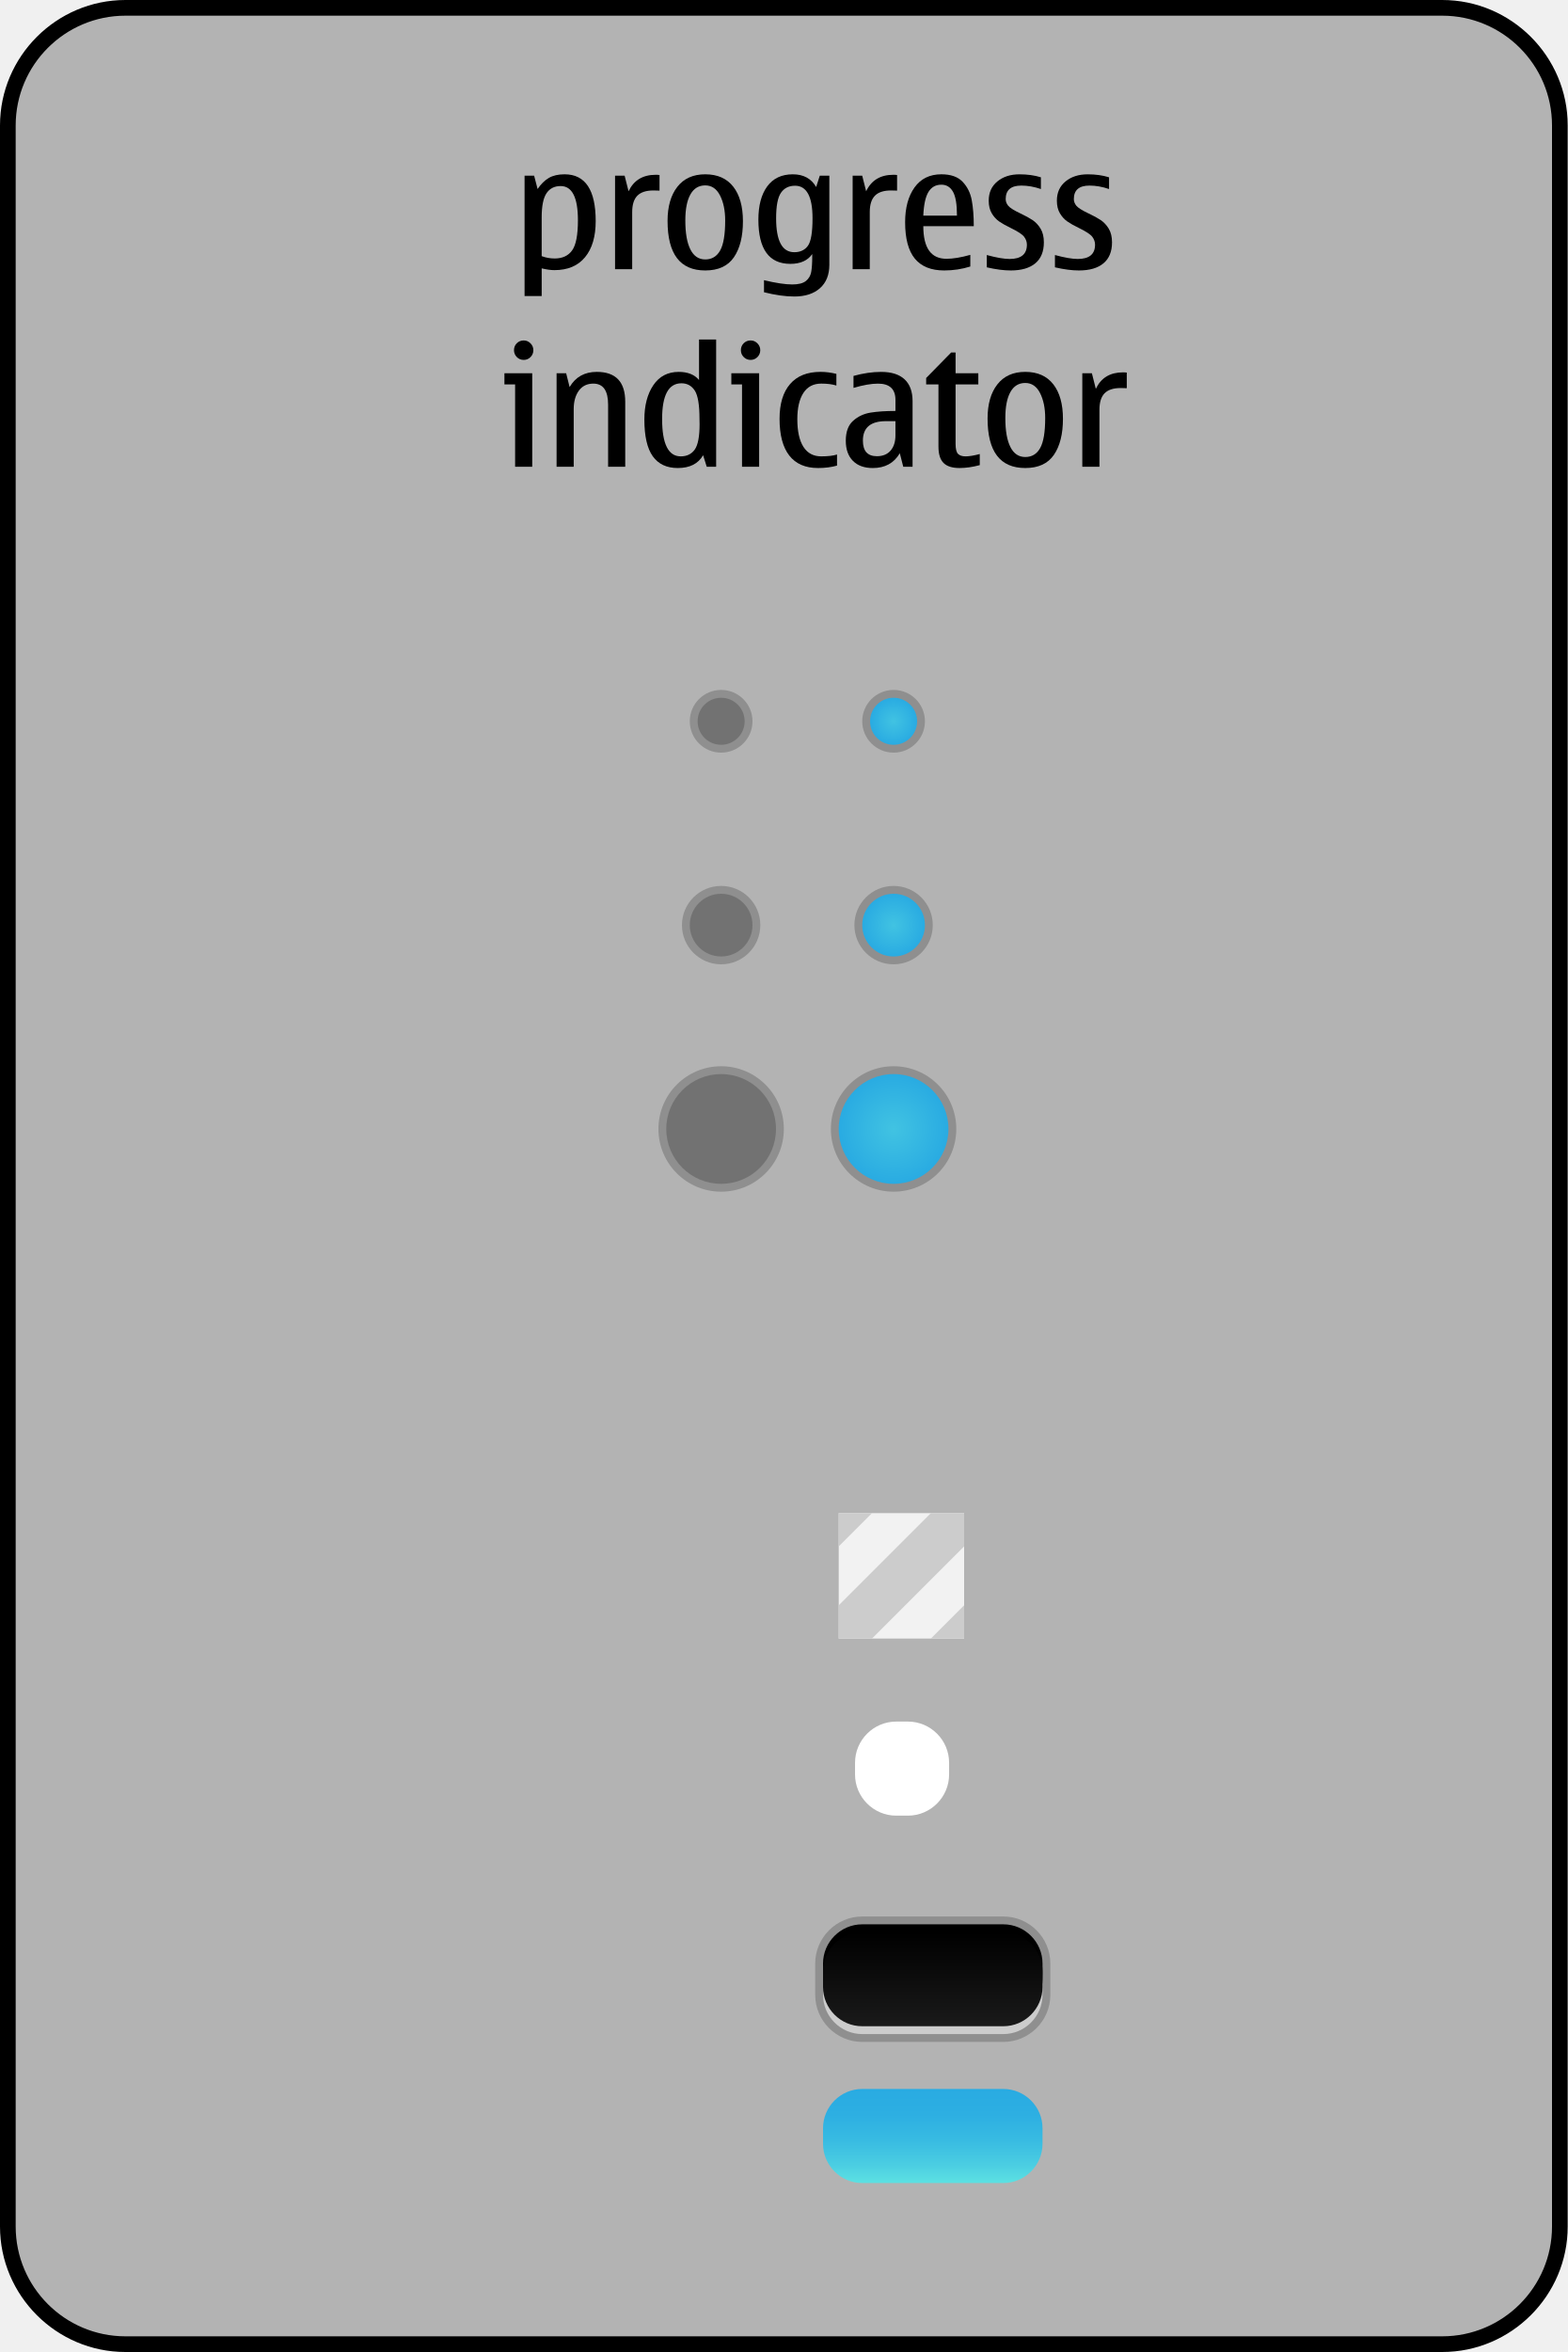
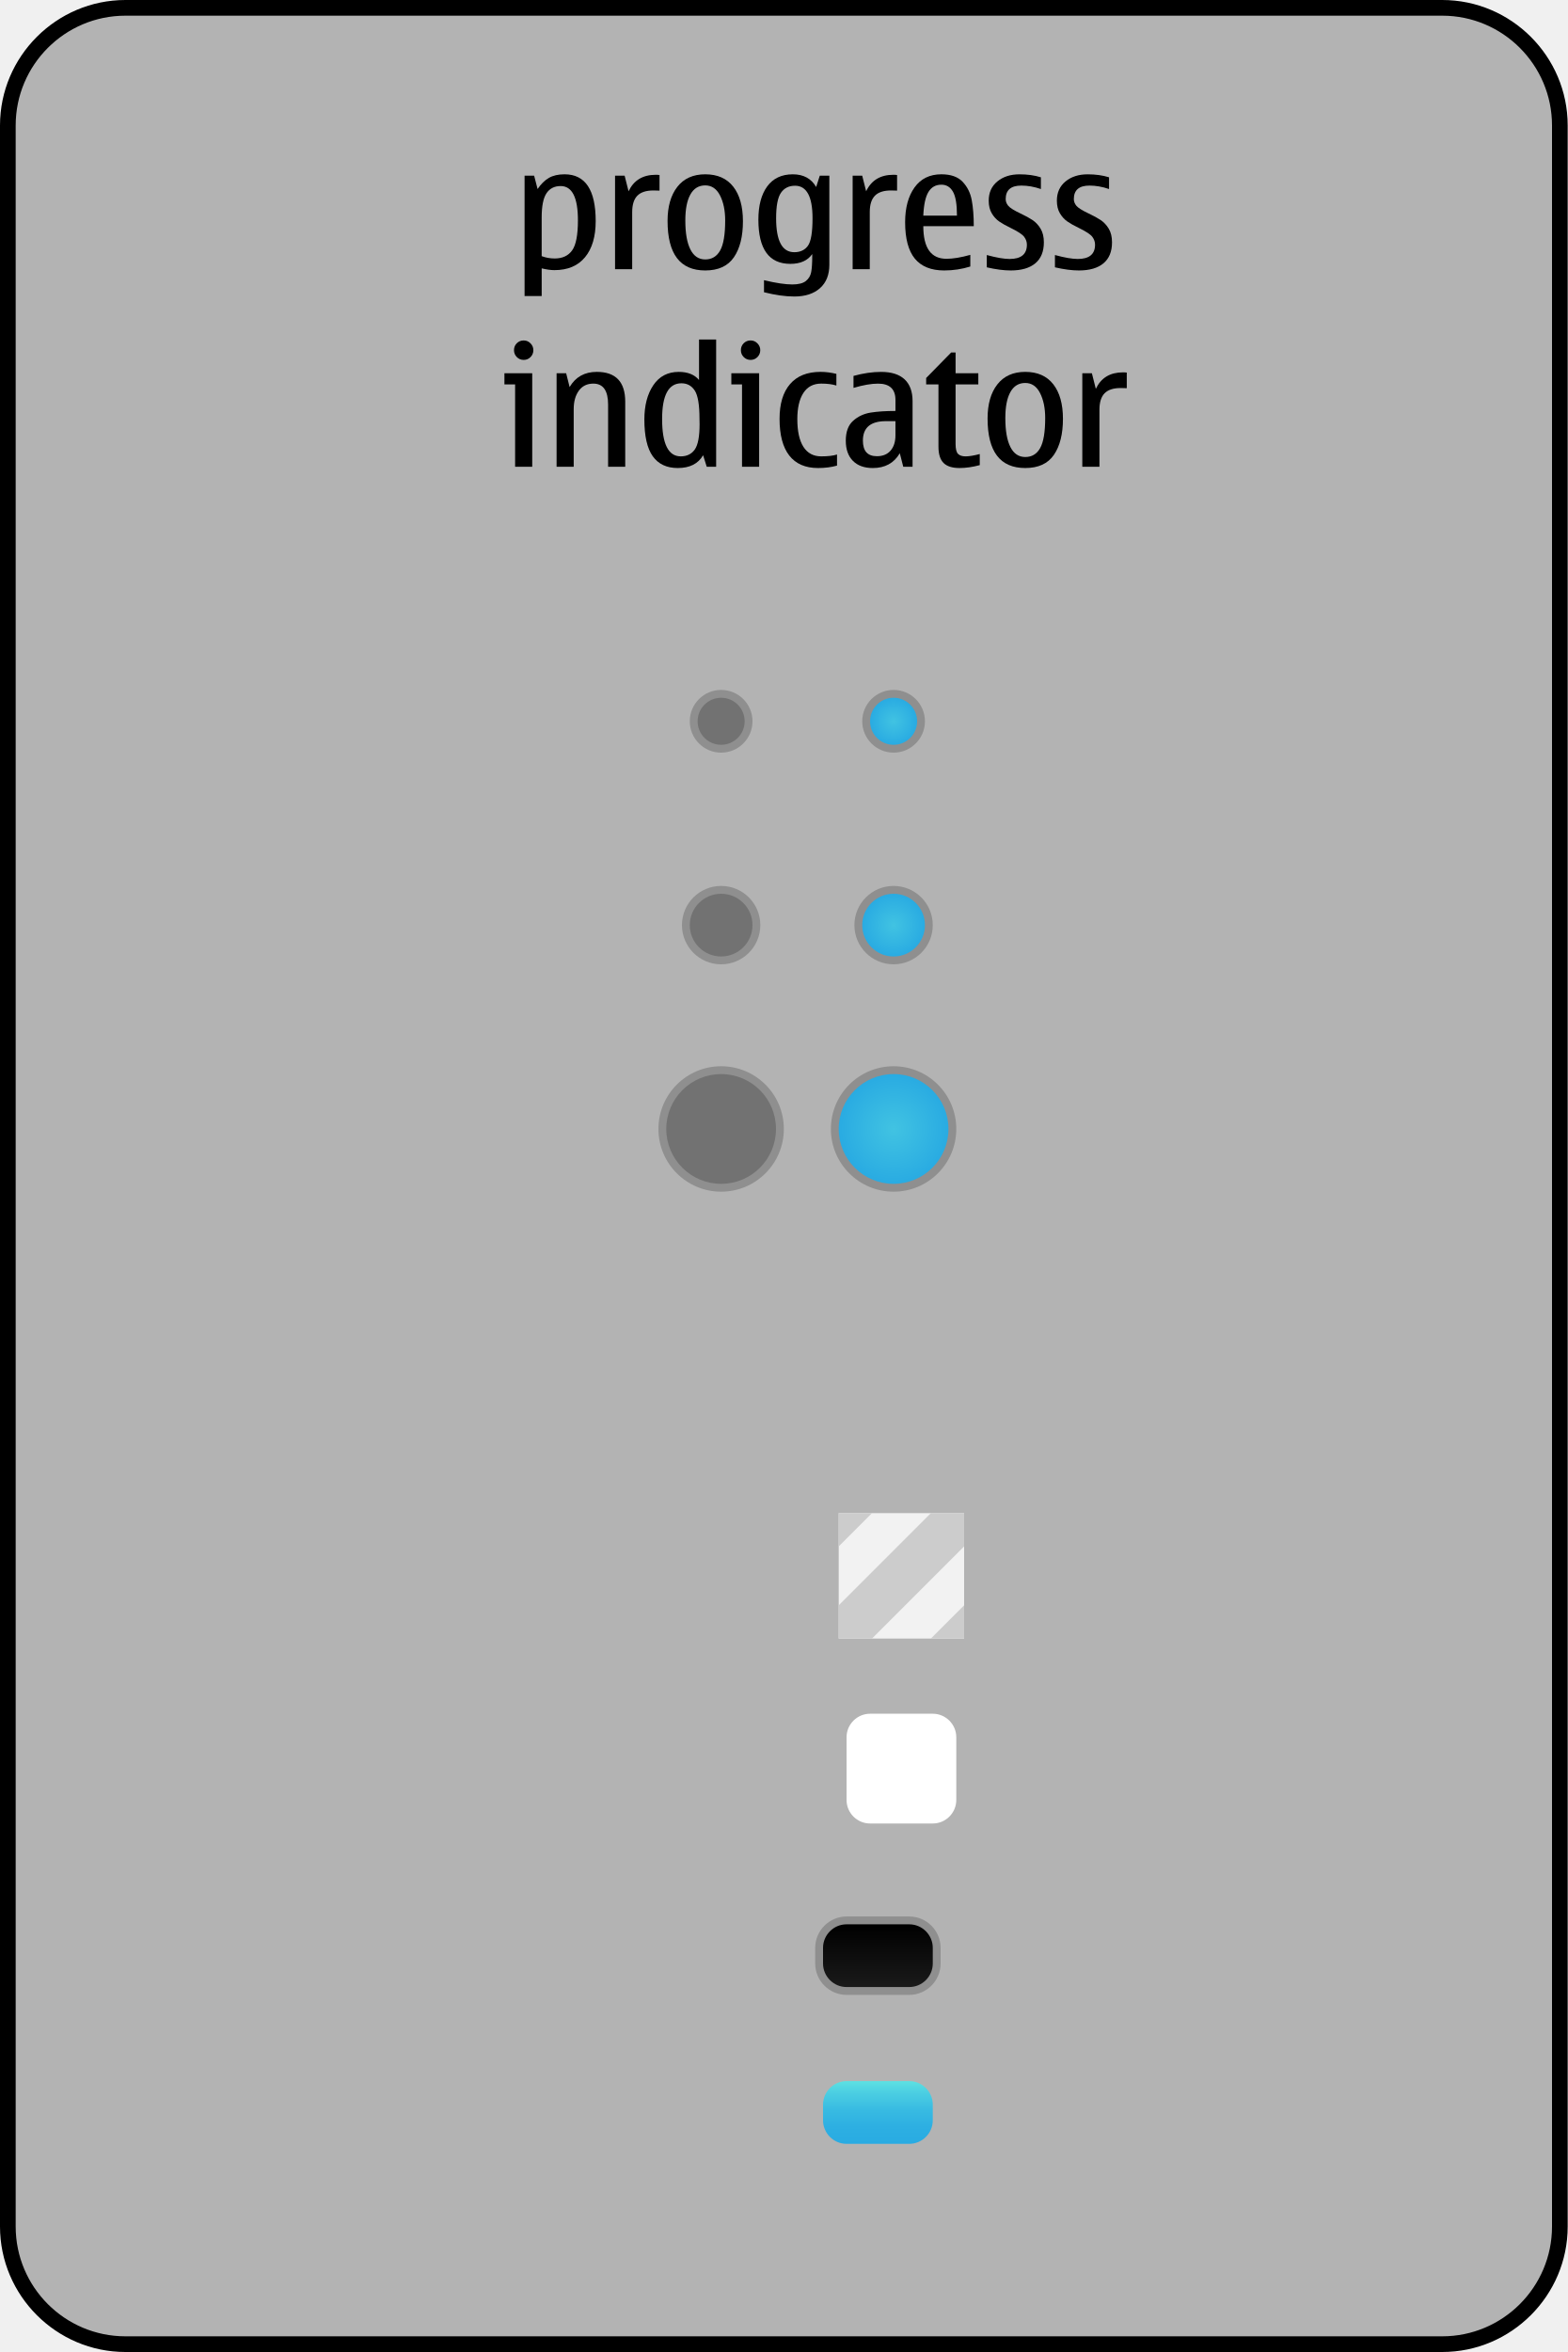
<svg xmlns="http://www.w3.org/2000/svg" version="1.1" x="0px" y="0px" width="200px" height="300px" viewBox="0 0 200 300" style="enable-background:new 0 0 200 300;" xml:space="preserve">
  <g id="meegotouch-progressindicator-layer">
</g>
  <g id="theme">
    <g id="meegotouch-progressindicator">
      <g id="MeegoTouchProgressindicatorThemeTemplateHelper">
        <g>
          <path style="fill:#B3B3B3;" d="M16,299c-8.271,0-15-6.729-15-15V16C1,7.729,7.729,1,16,1h168c8.271,0,15,6.729,15,15v268      c0,8.271-6.729,15-15,15H16z" />
          <g>
            <path d="M184,2c7.72,0,14,6.28,14,14v268c0,7.72-6.28,14-14,14H16c-7.72,0-14-6.28-14-14V16C2,8.28,8.28,2,16,2H184 M184,0H16       C7.2,0,0,7.2,0,16v268c0,8.8,7.2,16,16,16h168c8.8,0,16-7.2,16-16V16C200,7.2,192.8,0,184,0L184,0z" />
          </g>
        </g>
        <path d="M68.143,22.408l0.441,1.701c0.43-0.635,0.908-1.107,1.436-1.414c0.525-0.309,1.195-0.462,2.01-0.462     c1.318,0,2.309,0.497,2.973,1.492c0.662,0.994,0.994,2.486,0.994,4.476c0,1.969-0.453,3.504-1.357,4.604     c-0.906,1.102-2.211,1.651-3.912,1.651c-0.451,0-0.992-0.075-1.621-0.226v3.527h-2.184v-15.35H68.143z M69.105,27.74v4.932     c0.527,0.198,1.08,0.297,1.662,0.297c0.984,0,1.725-0.342,2.219-1.025c0.496-0.684,0.744-1.965,0.744-3.845     c0-1.456-0.184-2.548-0.553-3.276c-0.369-0.728-0.92-1.092-1.652-1.092c-0.793,0-1.395,0.307-1.805,0.918     S69.105,26.291,69.105,27.74z" />
        <path d="M79.688,22.408l0.502,1.988c0.664-1.4,1.818-2.102,3.467-2.102c0.219,0,0.379,0.01,0.482,0.031v1.988     c-0.172-0.014-0.428-0.02-0.77-0.02c-0.938,0-1.623,0.224-2.061,0.671c-0.438,0.448-0.656,1.147-0.656,2.097v7.271h-2.186V22.408     H79.688z" />
        <path d="M89.973,34.497c-1.607,0-2.809-0.526-3.609-1.579c-0.799-1.053-1.199-2.632-1.199-4.737c0-1.832,0.414-3.281,1.246-4.348     c0.83-1.066,2.018-1.6,3.562-1.6c1.559,0,2.75,0.526,3.574,1.579c0.822,1.053,1.234,2.522,1.234,4.409     c0,1.941-0.385,3.473-1.152,4.594C92.859,33.937,91.641,34.497,89.973,34.497z M89.973,33.092c0.842,0,1.475-0.381,1.902-1.143     s0.641-2.039,0.641-3.83c0-1.265-0.219-2.326-0.656-3.184s-1.066-1.287-1.887-1.287c-0.834,0-1.467,0.387-1.896,1.158     c-0.432,0.773-0.646,1.877-0.646,3.312c0,1.613,0.215,2.846,0.646,3.696C88.506,32.667,89.139,33.092,89.973,33.092z" />
        <path d="M104.123,23.854l0.461-1.445h1.221V33.77c0,1.285-0.398,2.281-1.195,2.988c-0.797,0.708-1.889,1.062-3.275,1.062     c-1.137,0-2.424-0.181-3.867-0.544v-1.537c1.504,0.361,2.707,0.543,3.609,0.543c0.787,0,1.363-0.146,1.729-0.436     c0.365-0.291,0.592-0.67,0.682-1.139c0.088-0.468,0.133-1.133,0.133-1.994v-0.308c-0.58,0.834-1.51,1.251-2.789,1.251     c-1.359,0-2.381-0.47-3.061-1.41c-0.68-0.939-1.02-2.35-1.02-4.229c0-1.798,0.375-3.211,1.127-4.24     c0.752-1.028,1.84-1.543,3.262-1.543C102.506,22.233,103.5,22.773,104.123,23.854z M101.334,32.17     c0.758,0,1.336-0.272,1.732-0.815c0.396-0.544,0.594-1.714,0.594-3.513c0-1.381-0.186-2.418-0.559-3.111     s-0.928-1.041-1.666-1.041c-0.787,0-1.387,0.297-1.799,0.893c-0.414,0.594-0.621,1.682-0.621,3.26     c0,1.443,0.193,2.525,0.58,3.246C99.98,31.809,100.561,32.17,101.334,32.17z" />
        <path d="M109.998,22.408l0.502,1.988c0.662-1.4,1.818-2.102,3.467-2.102c0.217,0,0.379,0.01,0.48,0.031v1.988     c-0.17-0.014-0.428-0.02-0.768-0.02c-0.938,0-1.625,0.224-2.062,0.671c-0.438,0.448-0.656,1.147-0.656,2.097v7.271h-2.184V22.408     H109.998z" />
        <path d="M123.789,32.508v1.486c-1.074,0.336-2.184,0.503-3.332,0.503c-1.668,0-2.916-0.503-3.744-1.507     c-0.826-1.006-1.24-2.554-1.24-4.646c0-1.839,0.4-3.317,1.199-4.435c0.801-1.118,1.941-1.677,3.426-1.677     c1.203,0,2.107,0.319,2.713,0.959c0.604,0.64,0.992,1.422,1.162,2.348c0.172,0.927,0.258,2.028,0.258,3.308h-6.439     c0,1.387,0.246,2.428,0.738,3.122s1.23,1.04,2.215,1.04C121.578,33.01,122.592,32.843,123.789,32.508z M117.791,27.504h4.295     c0-1.442-0.17-2.461-0.512-3.056s-0.834-0.892-1.477-0.892c-0.719,0-1.266,0.307-1.646,0.922     C118.072,25.094,117.852,26.103,117.791,27.504z" />
        <path d="M128.957,34.497c-0.896,0-1.918-0.134-3.066-0.399v-1.569c1.23,0.335,2.201,0.503,2.912,0.503     c0.732,0,1.283-0.152,1.652-0.457c0.369-0.304,0.553-0.76,0.553-1.369c0-0.355-0.117-0.688-0.348-0.999     c-0.234-0.312-0.814-0.692-1.744-1.144c-0.594-0.287-1.076-0.559-1.445-0.815c-0.369-0.256-0.684-0.601-0.943-1.035     s-0.391-0.973-0.391-1.615c0-1.032,0.367-1.851,1.104-2.456c0.734-0.604,1.676-0.907,2.824-0.907c1.006,0,1.914,0.126,2.729,0.38     v1.496c-0.855-0.293-1.686-0.44-2.492-0.44c-0.67,0-1.172,0.144-1.502,0.431c-0.332,0.287-0.498,0.718-0.498,1.292     c0,0.301,0.105,0.583,0.318,0.846c0.211,0.264,0.74,0.597,1.59,1c0.615,0.287,1.123,0.565,1.527,0.836     c0.402,0.271,0.742,0.636,1.02,1.097c0.277,0.462,0.416,1.041,0.416,1.738c0,1.176-0.365,2.068-1.092,2.676     C131.352,34.193,130.311,34.497,128.957,34.497z" />
        <path d="M137.652,34.497c-0.896,0-1.918-0.134-3.066-0.399v-1.569c1.23,0.335,2.201,0.503,2.912,0.503     c0.732,0,1.283-0.152,1.652-0.457c0.369-0.304,0.553-0.76,0.553-1.369c0-0.355-0.117-0.688-0.348-0.999     c-0.234-0.312-0.814-0.692-1.744-1.144c-0.594-0.287-1.076-0.559-1.445-0.815c-0.369-0.256-0.684-0.601-0.943-1.035     s-0.391-0.973-0.391-1.615c0-1.032,0.367-1.851,1.104-2.456c0.734-0.604,1.676-0.907,2.824-0.907c1.006,0,1.914,0.126,2.729,0.38     v1.496c-0.855-0.293-1.686-0.44-2.492-0.44c-0.67,0-1.172,0.144-1.502,0.431c-0.332,0.287-0.498,0.718-0.498,1.292     c0,0.301,0.105,0.583,0.318,0.846c0.211,0.264,0.74,0.597,1.59,1c0.615,0.287,1.123,0.565,1.527,0.836     c0.402,0.271,0.742,0.636,1.02,1.097c0.277,0.462,0.416,1.041,0.416,1.738c0,1.176-0.365,2.068-1.092,2.676     C140.047,34.193,139.006,34.497,137.652,34.497z" />
        <path d="M67.9,59.533h-2.184v-10.5h-1.363v-1.426H67.9V59.533z M66.814,43.424c0.334,0,0.623,0.123,0.867,0.369     c0.242,0.246,0.363,0.537,0.363,0.872c0,0.342-0.119,0.634-0.359,0.877c-0.238,0.243-0.529,0.364-0.871,0.364     c-0.35,0-0.643-0.121-0.883-0.364c-0.238-0.243-0.357-0.535-0.357-0.877c0-0.349,0.119-0.643,0.357-0.882     C66.172,43.544,66.465,43.424,66.814,43.424z" />
        <path d="M79.766,59.533H77.58v-7.916c0-0.896-0.156-1.566-0.471-2.015s-0.787-0.672-1.416-0.672     c-0.793,0-1.408,0.301-1.846,0.902s-0.656,1.384-0.656,2.349v7.352h-2.184V47.607h1.221l0.441,1.764     c0.758-1.291,1.912-1.938,3.465-1.938c1.211,0,2.117,0.318,2.723,0.953c0.605,0.637,0.908,1.586,0.908,2.852V59.533z" />
        <path d="M90.162,59.533l-0.461-1.467c-0.631,1.088-1.707,1.631-3.23,1.631c-1.416,0-2.48-0.5-3.195-1.502     c-0.713-1.002-1.07-2.565-1.07-4.691c0-1.784,0.381-3.242,1.143-4.373s1.844-1.697,3.246-1.697c1.148,0,2.01,0.346,2.584,1.035     v-5.168h2.184v16.232H90.162z M89.25,54.099l-0.012-0.677c0-1.777-0.199-2.977-0.6-3.6c-0.4-0.621-0.969-0.933-1.707-0.933     c-0.82,0-1.436,0.38-1.846,1.138c-0.41,0.76-0.615,1.897-0.615,3.415c0,1.593,0.197,2.786,0.596,3.579     c0.395,0.793,0.99,1.189,1.783,1.189c0.771,0,1.365-0.287,1.779-0.861S89.25,55.691,89.25,54.099z" />
        <path d="M96.848,59.533h-2.184v-10.5h-1.363v-1.426h3.547V59.533z M95.762,43.424c0.334,0,0.623,0.123,0.865,0.369     s0.365,0.537,0.365,0.872c0,0.342-0.121,0.634-0.359,0.877c-0.24,0.243-0.531,0.364-0.871,0.364c-0.35,0-0.645-0.121-0.883-0.364     c-0.24-0.243-0.359-0.535-0.359-0.877c0-0.349,0.119-0.643,0.359-0.882C95.117,43.544,95.412,43.424,95.762,43.424z" />
        <path d="M104.365,59.697c-1.621,0-2.846-0.531-3.672-1.595c-0.828-1.062-1.24-2.623-1.24-4.681c0-1.914,0.445-3.391,1.338-4.43     s2.189-1.559,3.891-1.559c0.664,0,1.336,0.086,2.021,0.256v1.487c-0.521-0.164-1.166-0.246-1.939-0.246     c-0.998,0-1.754,0.398-2.271,1.194c-0.516,0.797-0.773,1.909-0.773,3.338c0,1.538,0.258,2.714,0.773,3.527     c0.518,0.813,1.273,1.221,2.271,1.221c0.861,0,1.535-0.079,2.021-0.236v1.415C106.053,59.595,105.246,59.697,104.365,59.697z" />
        <path d="M114.793,57.811c-0.738,1.258-1.887,1.887-3.445,1.887c-1.088,0-1.934-0.306-2.539-0.918     c-0.604-0.611-0.906-1.468-0.906-2.568c0-1.135,0.311-1.98,0.934-2.538c0.621-0.557,1.365-0.905,2.234-1.046     c0.867-0.14,1.924-0.21,3.168-0.21v-1.405c0-1.387-0.742-2.081-2.225-2.081c-0.855,0-1.896,0.181-3.127,0.544v-1.528     c1.236-0.342,2.412-0.513,3.527-0.513c1.312,0,2.309,0.316,2.988,0.948c0.68,0.633,1.021,1.563,1.021,2.794v8.357h-1.189     L114.793,57.811z M114.238,53.719h-1.219c-0.979,0-1.711,0.207-2.201,0.621c-0.488,0.414-0.732,1.03-0.732,1.851     c0,0.67,0.148,1.171,0.445,1.502c0.299,0.332,0.744,0.497,1.34,0.497c0.75,0,1.334-0.238,1.748-0.717     c0.412-0.479,0.619-1.129,0.619-1.949V53.719z" />
        <path d="M122.41,59.697c-0.93,0-1.609-0.217-2.039-0.651c-0.432-0.434-0.646-1.126-0.646-2.076v-7.937h-1.568v-0.82l3.188-3.25     h0.564v2.645h2.902v1.426h-2.902v7.578c0,0.648,0.105,1.078,0.318,1.286c0.211,0.209,0.533,0.313,0.963,0.313     c0.445,0,1.047-0.1,1.805-0.298v1.415C124.078,59.574,123.217,59.697,122.41,59.697z" />
        <path d="M130.799,59.697c-1.607,0-2.809-0.526-3.609-1.579c-0.799-1.053-1.199-2.632-1.199-4.737     c0-1.832,0.414-3.281,1.246-4.348c0.83-1.066,2.018-1.6,3.562-1.6c1.559,0,2.75,0.526,3.574,1.579     c0.822,1.053,1.234,2.522,1.234,4.409c0,1.941-0.385,3.473-1.152,4.594C133.686,59.137,132.467,59.697,130.799,59.697z      M130.799,58.293c0.842,0,1.475-0.381,1.902-1.144s0.641-2.039,0.641-3.83c0-1.265-0.219-2.325-0.656-3.184     s-1.066-1.287-1.887-1.287c-0.834,0-1.467,0.386-1.896,1.159c-0.432,0.771-0.646,1.876-0.646,3.312     c0,1.613,0.215,2.846,0.646,3.696C129.332,57.867,129.965,58.293,130.799,58.293z" />
        <path d="M139.299,47.607l0.502,1.99c0.664-1.402,1.818-2.103,3.467-2.103c0.219,0,0.379,0.011,0.482,0.03v1.99     c-0.172-0.014-0.428-0.021-0.77-0.021c-0.938,0-1.623,0.225-2.061,0.672c-0.438,0.448-0.656,1.146-0.656,2.098v7.27h-2.186     V47.607H139.299z" />
      </g>
      <g id="meegotouch-progressindicator-bar-background">
        <g id="Normal_76_" style="opacity:0.2;">
-           <path d="M134,254.449c0,3.3-2.7,6-6,6h-18c-3.3,0-6-2.7-6-6v-4c0-3.3,2.7-6,6-6h18c3.3,0,6,2.7,6,6V254.449z" />
-         </g>
-         <g id="Normal_75_">
-           <path style="fill:#CCCCCC;" d="M133,254.449c0,2.75-2.25,5-5,5h-18c-2.75,0-5-2.25-5-5v-2c0-2.75,2.25-5,5-5h18      c2.75,0,5,2.25,5,5V254.449z" />
+           <path d="M120,250.449c0,2.2-1.8,4-4,4h-8c-2.2,0-4-1.8-4-4v-2c0-2.2,1.8-4,4-4h8c2.2,0,4,1.8,4,4V250.449z" />
        </g>
        <g id="Normal_74_">
-           <path d="M133,252.449c0,2.75-2.25,5-5,5h-18c-2.75,0-5-2.25-5-5v-2c0-2.75,2.25-5,5-5h18c2.75,0,5,2.25,5,5V252.449z" />
-         </g>
-         <g id="Normal_73_">
-           <linearGradient id="SVGID_1_" gradientUnits="userSpaceOnUse" x1="119" y1="258.449" x2="119" y2="246.449">
+           <linearGradient id="SVGID_1_" gradientUnits="userSpaceOnUse" x1="112" y1="253.449" x2="112" y2="245.449">
            <stop offset="0" style="stop-color:#1A1A1A" />
            <stop offset="1" style="stop-color:#000000" />
          </linearGradient>
-           <path style="fill:url(#SVGID_1_);" d="M133,253.449c0,2.75-2.25,5-5,5h-18c-2.75,0-5-2.25-5-5v-2c0-2.75,2.25-5,5-5h18      c2.75,0,5,2.25,5,5V253.449z" />
+           <path style="fill:url(#SVGID_1_);" d="M119,250.449c0,1.65-1.35,3-3,3h-8c-1.65,0-3-1.35-3-3v-2c0-1.65,1.35-3,3-3h8      c1.65,0,3,1.35,3,3V250.449z" />
        </g>
      </g>
      <g id="meegotouch-progressindicator-bar-progress">
-         <rect x="104" y="264.449" style="opacity:0;" width="30" height="16" />
-         <g id="Normal_72_">
-           <linearGradient id="SVGID_2_" gradientUnits="userSpaceOnUse" x1="119" y1="278.449" x2="119" y2="266.449">
-             <stop offset="0" style="stop-color:#5DE1E2" />
-             <stop offset="0.189" style="stop-color:#4BCEE2" />
-             <stop offset="0.455" style="stop-color:#38BBE2" />
-             <stop offset="0.725" style="stop-color:#2DAFE2" />
-             <stop offset="1" style="stop-color:#29ABE2" />
+         <rect x="104" y="264.449" style="fill:none;" width="16" height="10" />
+         <g>
+           <linearGradient id="SVGID_2_" gradientUnits="userSpaceOnUse" x1="112" y1="273.449" x2="112" y2="265.449">
+             <stop offset="0" style="stop-color:#29ABE2" />
+             <stop offset="0.275" style="stop-color:#2DAFE2" />
+             <stop offset="0.545" style="stop-color:#38BBE2" />
+             <stop offset="0.811" style="stop-color:#4BCEE2" />
+             <stop offset="1" style="stop-color:#5DE1E2" />
          </linearGradient>
-           <path style="fill:url(#SVGID_2_);" d="M133,273.449c0,2.75-2.25,5-5,5h-18c-2.75,0-5-2.25-5-5v-2c0-2.75,2.25-5,5-5h18      c2.75,0,5,2.25,5,5V273.449z" />
+           <path style="fill:url(#SVGID_2_);" d="M119,270.449c0,1.65-1.35,3-3,3h-8c-1.65,0-3-1.35-3-3v-2c0-1.65,1.35-3,3-3h8      c1.65,0,3,1.35,3,3V270.449z" />
        </g>
      </g>
      <g id="meegotouch-progressindicator-bar-progress-unknown-mask">
-         <rect x="107" y="217.588" style="opacity:0;" width="16" height="16" />
-         <path style="fill:#FFFFFF;" d="M121.083,226.338c0,2.887-2.362,5.25-5.25,5.25h-1.5c-2.888,0-5.25-2.363-5.25-5.25v-1.5     c0-2.889,2.362-5.25,5.25-5.25h1.5c2.888,0,5.25,2.361,5.25,5.25V226.338z" />
+         <rect x="107" y="217.588" style="fill:none;" width="16" height="16" />
+         <g>
+           <path style="fill:#FFFFFF;" d="M122,229.588c0,1.65-1.35,3-3,3h-8c-1.65,0-3-1.35-3-3v-8c0-1.65,1.35-3,3-3h8c1.65,0,3,1.35,3,3      V229.588z" />
+         </g>
      </g>
      <g id="meegotouch-progressindicator-bar-progress-unknown">
        <rect x="107" y="193" style="fill:#F2F2F2;" width="16" height="16" />
        <path style="fill:#CCCCCC;" d="M123,197.243L111.242,209H107v-4.243L118.758,193H123V197.243z M123,204.758L118.757,209H123     V204.758z M107,197.242l4.243-4.242H107V197.242z" />
      </g>
      <g id="meegotouch-progressindicator-spinner-large-on">
        <circle style="opacity:0.2;" cx="114" cy="144" r="8" />
        <radialGradient id="SVGID_3_" cx="114" cy="144" r="7" gradientUnits="userSpaceOnUse">
          <stop offset="0" style="stop-color:#41C3E2" />
          <stop offset="1" style="stop-color:#29ABE2" />
        </radialGradient>
        <circle style="fill:url(#SVGID_3_);" cx="114" cy="144" r="7" />
      </g>
      <g id="meegotouch-progressindicator-spinner-large-off">
        <circle style="opacity:0.2;" cx="92" cy="144" r="8" />
        <circle style="opacity:0.2;" cx="92" cy="144" r="7" />
      </g>
      <g id="meegotouch-progressindicator-spinner-medium-on">
        <circle style="opacity:0.2;" cx="114" cy="118" r="5" />
        <radialGradient id="SVGID_4_" cx="114" cy="118" r="4" gradientUnits="userSpaceOnUse">
          <stop offset="0" style="stop-color:#41C3E2" />
          <stop offset="1" style="stop-color:#29ABE2" />
        </radialGradient>
        <circle style="fill:url(#SVGID_4_);" cx="114" cy="118" r="4" />
      </g>
      <g id="meegotouch-progressindicator-spinner-medium-off">
        <circle style="opacity:0.2;" cx="92" cy="118" r="5" />
        <circle style="opacity:0.2;" cx="92" cy="118" r="4" />
      </g>
      <g id="meegotouch-progressindicator-spinner-small-on">
        <circle style="opacity:0.2;" cx="114" cy="92" r="4" />
        <radialGradient id="SVGID_5_" cx="114" cy="92" r="3" gradientUnits="userSpaceOnUse">
          <stop offset="0" style="stop-color:#41C3E2" />
          <stop offset="1" style="stop-color:#29ABE2" />
        </radialGradient>
        <circle style="fill:url(#SVGID_5_);" cx="114" cy="92" r="3" />
      </g>
      <g id="meegotouch-progressindicator-spinner-small-off">
        <circle style="opacity:0.2;" cx="92" cy="92" r="4" />
        <circle style="opacity:0.2;" cx="92" cy="92" r="3" />
      </g>
    </g>
  </g>
</svg>
